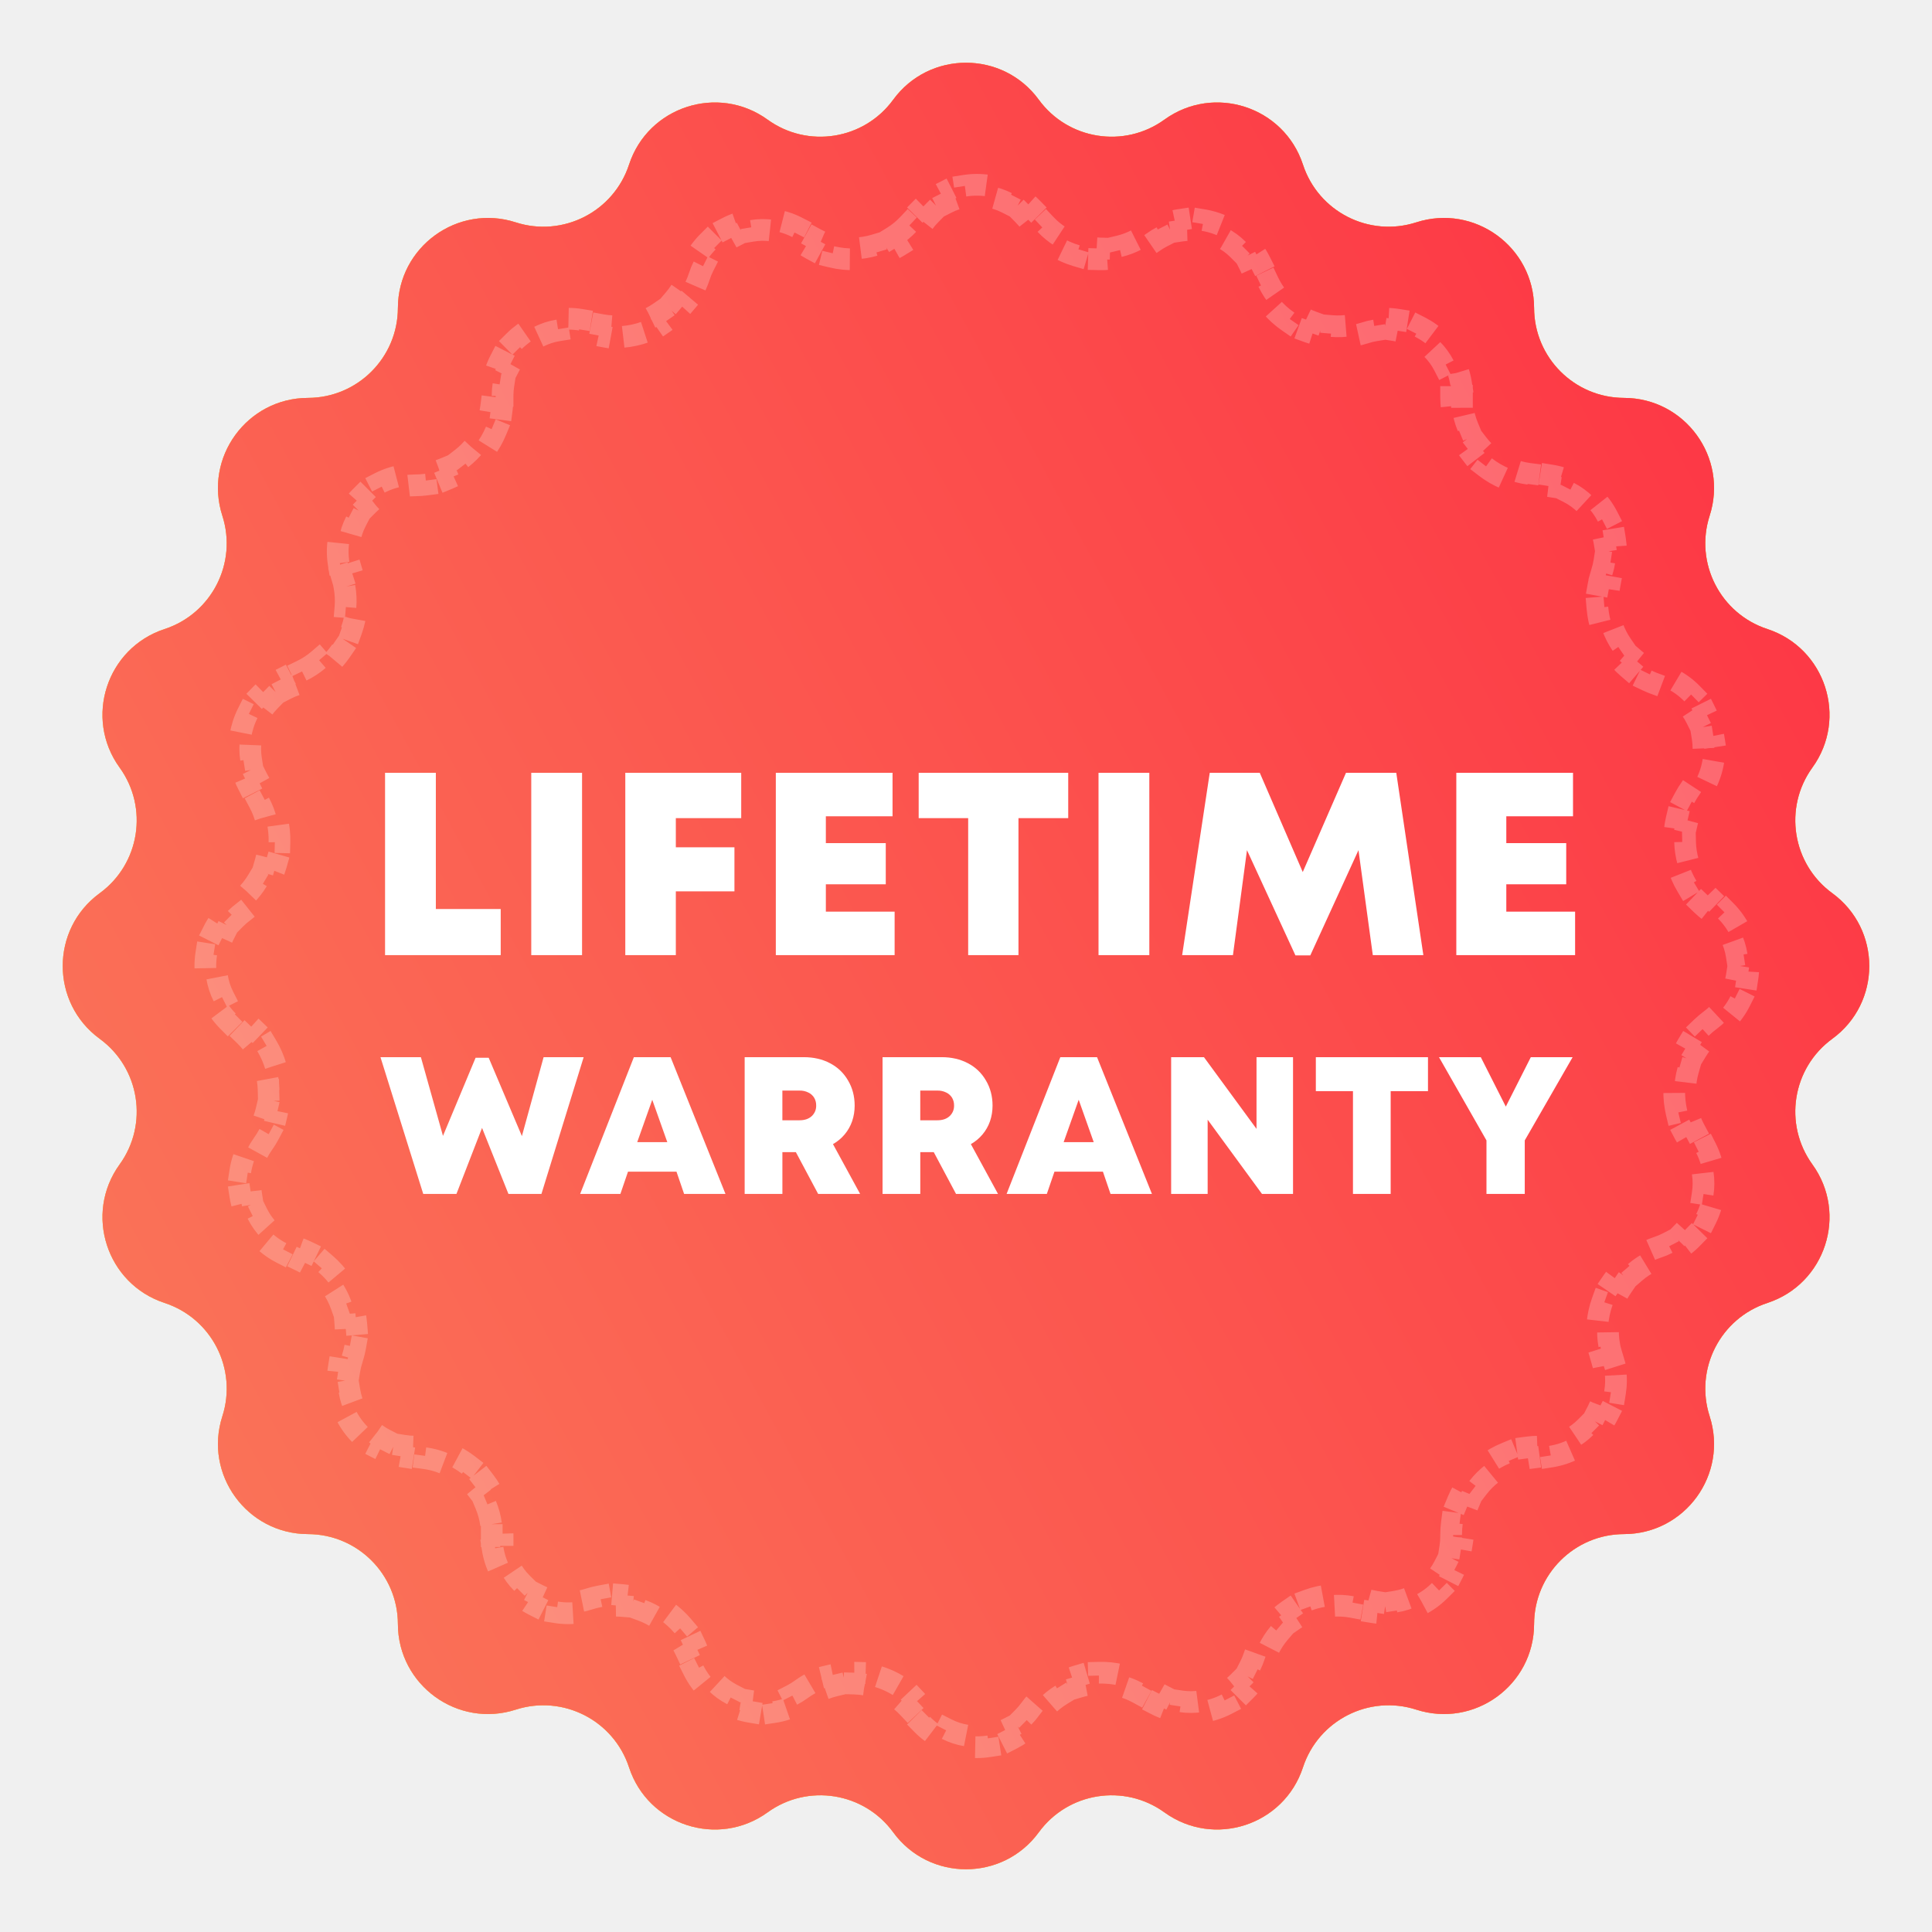
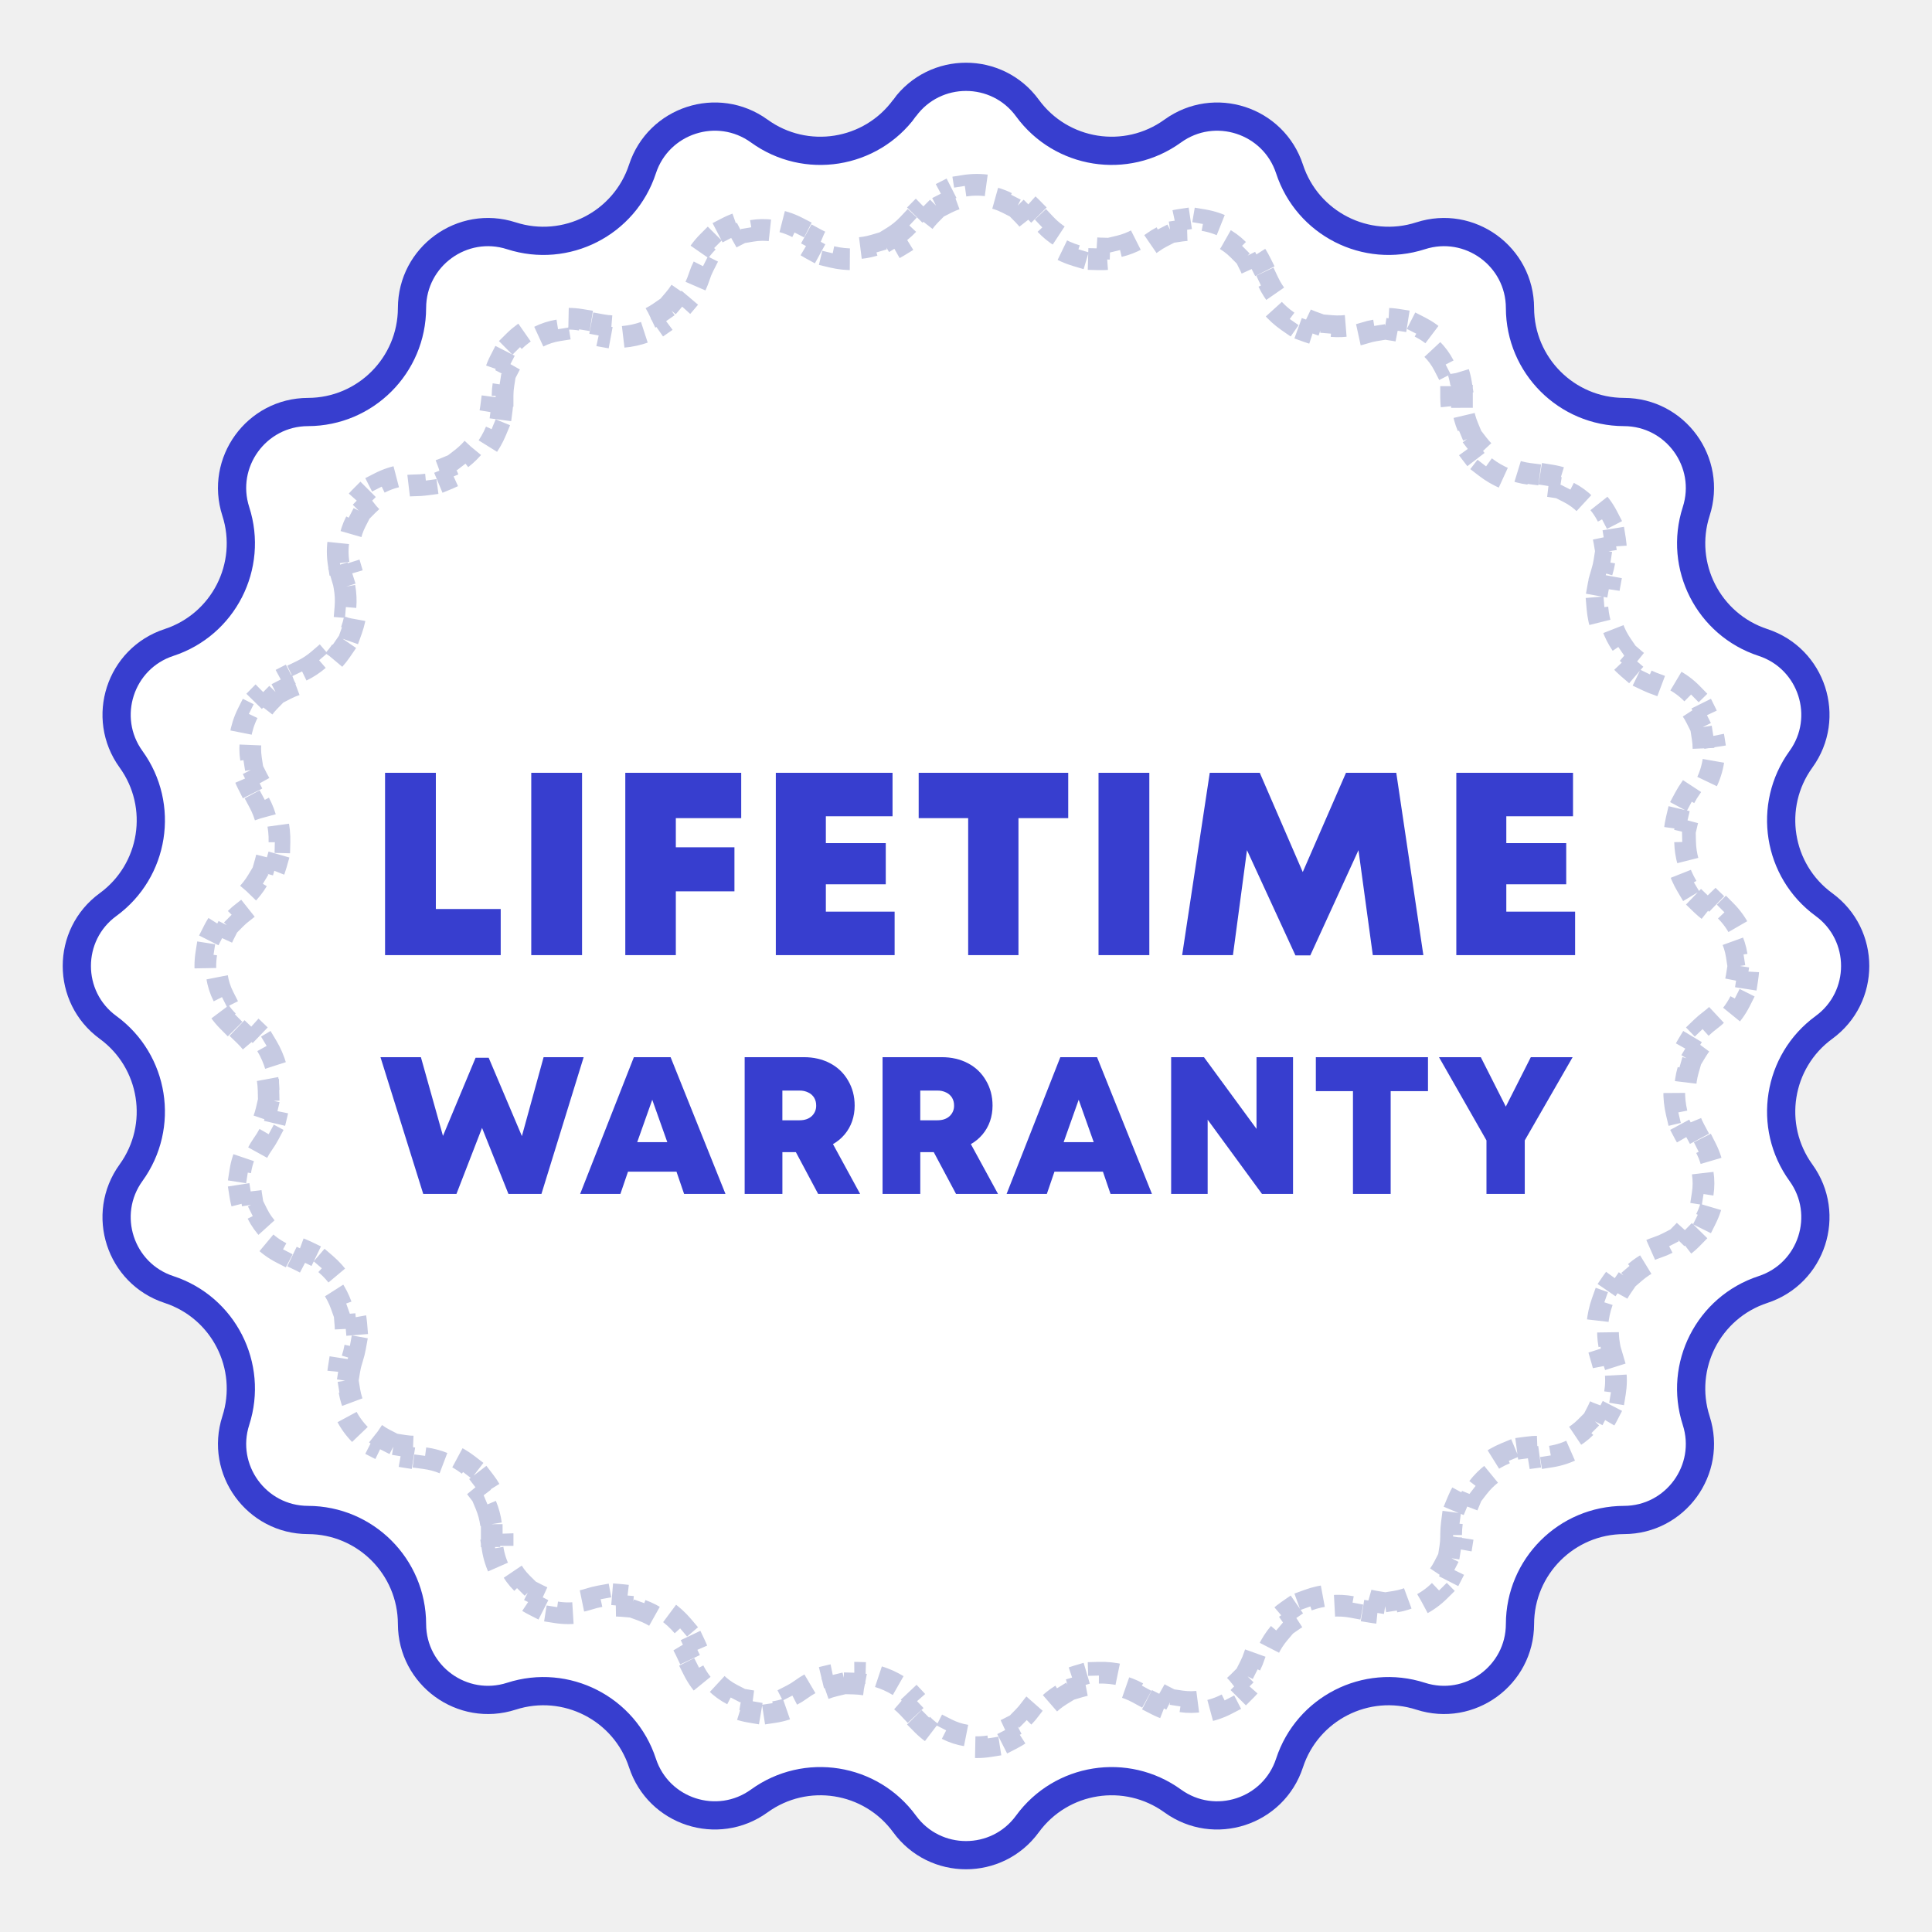
<svg xmlns="http://www.w3.org/2000/svg" width="89" height="89" fill="none">
-   <path d="M41.146 4.594c1.659-2.272 5.05-2.272 6.708 0a4.153 4.153 0 005.788.916c2.28-1.648 5.504-.6 6.38 2.073a4.153 4.153 0 005.22 2.66c2.678-.862 5.421 1.13 5.428 3.944a4.153 4.153 0 004.143 4.143c2.814.007 4.806 2.75 3.944 5.427a4.153 4.153 0 002.66 5.221c2.673.876 3.72 4.1 2.073 6.38a4.153 4.153 0 00.916 5.788c2.272 1.659 2.272 5.05 0 6.708a4.153 4.153 0 00-.916 5.788c1.648 2.28.6 5.504-2.073 6.38a4.153 4.153 0 00-2.66 5.22c.862 2.678-1.13 5.421-3.944 5.428a4.153 4.153 0 00-4.143 4.143c-.007 2.814-2.75 4.806-5.427 3.944a4.153 4.153 0 00-5.221 2.66c-.876 2.673-4.1 3.72-6.38 2.073a4.153 4.153 0 00-5.788.916c-1.659 2.272-5.05 2.272-6.708 0a4.153 4.153 0 00-5.788-.916c-2.28 1.648-5.504.6-6.38-2.073a4.153 4.153 0 00-5.22-2.66c-2.678.862-5.421-1.13-5.428-3.944a4.153 4.153 0 00-4.143-4.143c-2.814-.007-4.806-2.75-3.944-5.427a4.153 4.153 0 00-2.66-5.221c-2.673-.876-3.72-4.1-2.073-6.38a4.153 4.153 0 00-.916-5.788c-2.272-1.659-2.272-5.05 0-6.708a4.153 4.153 0 00.916-5.788c-1.648-2.28-.6-5.504 2.073-6.38a4.153 4.153 0 002.66-5.22c-.862-2.678 1.13-5.421 3.944-5.428a4.153 4.153 0 004.143-4.143c.007-2.814 2.75-4.806 5.427-3.944a4.153 4.153 0 005.221-2.66c.876-2.673 4.1-3.72 6.38-2.073a4.153 4.153 0 005.788-.916z" fill="#FFC774" />
-   <path d="M41.146 4.594c1.659-2.272 5.05-2.272 6.708 0a4.153 4.153 0 005.788.916c2.28-1.648 5.504-.6 6.38 2.073a4.153 4.153 0 005.22 2.66c2.678-.862 5.421 1.13 5.428 3.944a4.153 4.153 0 004.143 4.143c2.814.007 4.806 2.75 3.944 5.427a4.153 4.153 0 002.66 5.221c2.673.876 3.72 4.1 2.073 6.38a4.153 4.153 0 00.916 5.788c2.272 1.659 2.272 5.05 0 6.708a4.153 4.153 0 00-.916 5.788c1.648 2.28.6 5.504-2.073 6.38a4.153 4.153 0 00-2.66 5.22c.862 2.678-1.13 5.421-3.944 5.428a4.153 4.153 0 00-4.143 4.143c-.007 2.814-2.75 4.806-5.427 3.944a4.153 4.153 0 00-5.221 2.66c-.876 2.673-4.1 3.72-6.38 2.073a4.153 4.153 0 00-5.788.916c-1.659 2.272-5.05 2.272-6.708 0a4.153 4.153 0 00-5.788-.916c-2.28 1.648-5.504.6-6.38-2.073a4.153 4.153 0 00-5.22-2.66c-2.678.862-5.421-1.13-5.428-3.944a4.153 4.153 0 00-4.143-4.143c-2.814-.007-4.806-2.75-3.944-5.427a4.153 4.153 0 00-2.66-5.221c-2.673-.876-3.72-4.1-2.073-6.38a4.153 4.153 0 00-.916-5.788c-2.272-1.659-2.272-5.05 0-6.708a4.153 4.153 0 00.916-5.788c-1.648-2.28-.6-5.504 2.073-6.38a4.153 4.153 0 002.66-5.22c-.862-2.678 1.13-5.421 3.944-5.428a4.153 4.153 0 004.143-4.143c.007-2.814 2.75-4.806 5.427-3.944a4.153 4.153 0 005.221-2.66c.876-2.673 4.1-3.72 6.38-2.073a4.153 4.153 0 005.788-.916z" fill="url(#paint0_linear_159_1798)" />
-   <path d="M41.146 4.594c1.659-2.272 5.05-2.272 6.708 0a4.153 4.153 0 005.788.916c2.28-1.648 5.504-.6 6.38 2.073a4.153 4.153 0 005.22 2.66c2.678-.862 5.421 1.13 5.428 3.944a4.153 4.153 0 004.143 4.143c2.814.007 4.806 2.75 3.944 5.427a4.153 4.153 0 002.66 5.221c2.673.876 3.72 4.1 2.073 6.38a4.153 4.153 0 00.916 5.788c2.272 1.659 2.272 5.05 0 6.708a4.153 4.153 0 00-.916 5.788c1.648 2.28.6 5.504-2.073 6.38a4.153 4.153 0 00-2.66 5.22c.862 2.678-1.13 5.421-3.944 5.428a4.153 4.153 0 00-4.143 4.143c-.007 2.814-2.75 4.806-5.427 3.944a4.153 4.153 0 00-5.221 2.66c-.876 2.673-4.1 3.72-6.38 2.073a4.153 4.153 0 00-5.788.916c-1.659 2.272-5.05 2.272-6.708 0a4.153 4.153 0 00-5.788-.916c-2.28 1.648-5.504.6-6.38-2.073a4.153 4.153 0 00-5.22-2.66c-2.678.862-5.421-1.13-5.428-3.944a4.153 4.153 0 00-4.143-4.143c-2.814-.007-4.806-2.75-3.944-5.427a4.153 4.153 0 00-2.66-5.221c-2.673-.876-3.72-4.1-2.073-6.38a4.153 4.153 0 00-.916-5.788c-2.272-1.659-2.272-5.05 0-6.708a4.153 4.153 0 00.916-5.788c-1.648-2.28-.6-5.504 2.073-6.38a4.153 4.153 0 002.66-5.22c-.862-2.678 1.13-5.421 3.944-5.428a4.153 4.153 0 004.143-4.143c.007-2.814 2.75-4.806 5.427-3.944a4.153 4.153 0 005.221-2.66c.876-2.673 4.1-3.72 6.38-2.073a4.153 4.153 0 005.788-.916z" fill="url(#paint1_linear_159_1798)" />
-   <path d="M41.12 10.921c.26-.16.501-.354.717-.584l.364.343a4.06 4.06 0 00.336-.408c.096-.133.2-.255.31-.367l-.355-.351c.268-.272.572-.49.896-.656l.227.446c.287-.147.593-.245.907-.294l-.077-.494a3.586 3.586 0 011.11 0l-.077.494c.314.05.62.147.907.293l.227-.445c.325.165.628.384.896.656l-.355.351c.11.112.214.234.31.367.104.145.216.28.336.408l.364-.343c.216.23.457.425.717.584l-.263.426c.304.187.628.33.965.43l.142-.479c.296.088.604.137.913.146l-.014.5a4.06 4.06 0 001.05-.11l-.117-.487c.296-.07.586-.182.863-.333l.24.438a3.85 3.85 0 00.446-.284 3.04 3.04 0 01.406-.251l-.228-.445a3.43 3.43 0 011.055-.34l.075.494c.317-.048.638-.044.95.009l.084-.493a3.6 3.6 0 011.052.35l-.229.445c.282.146.543.335.77.563l.355-.353c.256.258.477.56.648.9l-.446.225c.07.14.132.288.182.443.055.17.12.335.195.493l.452-.215c.135.285.305.546.503.779l-.38.324c.23.271.493.51.782.71l.285-.411c.255.177.532.32.823.426l-.17.47c.33.12.677.197 1.033.227l.042-.498c.305.026.615.012.926-.045l.09.491a4.01 4.01 0 00.515-.13c.155-.051.31-.089.464-.114l-.08-.493c.375-.061.746-.06 1.104-.004l-.078.494c.316.05.62.15.902.293l.227-.445c.33.168.632.387.895.648l-.353.355c.224.222.414.48.56.764l.445-.228c.166.322.283.674.343 1.05l-.494.078c.024.154.037.313.037.476v.026l.5-.002v.052l-.5.001v.026c.001.179.013.355.036.527l.496-.065c.04.312.123.612.24.893l-.462.192c.137.329.316.636.53.914l.396-.305c.189.245.409.465.654.654l-.305.396c.278.214.585.393.913.53l.193-.462c.281.117.58.2.893.24l-.066.496c.173.023.35.035.528.035.163 0 .323.014.477.038l.078-.494c.376.06.73.177 1.053.342l-.227.445c.286.146.545.337.768.56l.354-.353a3.6 3.6 0 01.653.895l-.445.23c.145.28.247.585.3.902l.493-.08c.058.358.062.73.003 1.107l-.494-.077a3.12 3.12 0 01-.11.466l-.007.024.476.151-.014.047-.477-.152-.007.024c-.054.17-.097.342-.128.514l.492.089c-.057.311-.07.622-.045.927l-.499.041c.03.356.105.703.223 1.034l.471-.167c.104.292.246.57.422.827l-.413.282c.199.29.435.556.706.789l.326-.38c.232.2.492.372.777.51l-.218.45c.158.075.322.142.492.198.156.052.304.115.444.187l.23-.444c.34.175.641.4.897.662l-.357.35c.227.23.413.495.556.782l.448-.223c.166.335.28.694.339 1.064l-.495.077c.05.317.052.641.002.962l.494.077a3.57 3.57 0 01-.34 1.062l-.447-.225c-.071.142-.155.28-.25.414a4.156 4.156 0 00-.282.453l.441.236c-.15.28-.26.574-.33.873l-.487-.115a4.15 4.15 0 00-.11 1.057l.5-.012c.007.313.055.623.141.924l-.48.138c.097.34.24.668.423.976l.43-.257c.158.264.352.51.58.731l-.346.36c.126.122.262.238.407.345.133.098.256.205.367.317l.355-.352c.271.273.49.58.654.908l-.447.225c.147.29.245.6.294.918l.494-.077a3.69 3.69 0 010 1.12l-.494-.077c-.05.317-.147.627-.294.918l.447.225a3.561 3.561 0 01-.654.908l-.355-.352a3.173 3.173 0 01-.367.317c-.145.107-.28.223-.407.345l.347.36c-.23.22-.423.467-.582.731l-.428-.257a4.107 4.107 0 00-.424.976l.48.138c-.086.3-.134.611-.141.924l-.5-.012a4.15 4.15 0 00.11 1.057l.486-.116c.072.3.181.594.331.874l-.44.236c.082.155.176.306.28.453.096.134.18.272.25.414l.447-.225c.173.342.285.7.341 1.062l-.494.077c.05.32.048.645-.001.962l.493.077c-.058.37-.172.73-.338 1.064l-.448-.223c-.143.287-.33.551-.556.782l.357.35a3.501 3.501 0 01-.898.662l-.229-.444c-.14.072-.288.135-.444.187-.17.056-.334.122-.492.198l.218.45a3.558 3.558 0 00-.777.51l-.326-.38a4.08 4.08 0 00-.706.788l.413.283a3.607 3.607 0 00-.422.827l-.47-.167a4.083 4.083 0 00-.224 1.034l.499.04c-.025.306-.012.617.045.928l-.492.09c.031.171.074.343.128.513l.007.024.477-.152.014.047-.476.151.007.024c.05.156.086.311.11.466l.494-.077c.06.377.055.75-.003 1.107l-.494-.08a3.05 3.05 0 01-.299.903l.445.229a3.6 3.6 0 01-.653.895l-.354-.354a3.045 3.045 0 01-.768.56l.227.446a3.505 3.505 0 01-1.053.342l-.078-.494a3.123 3.123 0 01-.477.037c-.179 0-.355.013-.528.036l.066.495a3.53 3.53 0 00-.893.24l-.192-.46a4.052 4.052 0 00-.914.529l.305.396a3.574 3.574 0 00-.654.654l-.397-.305a4.054 4.054 0 00-.529.914l.462.192c-.117.281-.2.58-.24.893l-.496-.066a4.1 4.1 0 00-.035.528v.026h.5v.053l-.5-.002v.026a3.219 3.219 0 01-.038.476l.494.078c-.06.376-.177.728-.343 1.05l-.444-.228a3.025 3.025 0 01-.56.764l.352.355a3.59 3.59 0 01-.895.648l-.227-.446a3.025 3.025 0 01-.902.294l.078.494c-.358.056-.73.057-1.104-.004l.08-.493a3.098 3.098 0 01-.464-.113 4.01 4.01 0 00-.514-.131l-.091.491a3.467 3.467 0 00-.926-.045l-.042-.498c-.356.03-.703.107-1.033.227l.17.47c-.291.106-.568.25-.823.427l-.285-.411c-.289.2-.552.438-.783.71l.381.323a3.547 3.547 0 00-.503.779l-.452-.215c-.074.158-.14.323-.195.493-.05.155-.111.303-.182.443l.447.225a3.52 3.52 0 01-.65.9l-.354-.353a3.078 3.078 0 01-.77.563l.23.444a3.58 3.58 0 01-1.053.351l-.083-.493a3.009 3.009 0 01-.951.01l-.075.494a3.43 3.43 0 01-1.055-.341l.228-.445a3.04 3.04 0 01-.406-.251 4.036 4.036 0 00-.446-.284l-.24.438a3.495 3.495 0 00-.863-.333l.117-.487a4.02 4.02 0 00-1.05-.11l.014.5a3.55 3.55 0 00-.913.146l-.142-.48c-.337.1-.661.244-.965.43l.263.427c-.26.16-.501.354-.717.584l-.364-.343a4.06 4.06 0 00-.336.408c-.096.133-.2.255-.31.367l.355.351c-.268.272-.572.49-.896.656l-.227-.446a3.031 3.031 0 01-.907.294l.077.494a3.586 3.586 0 01-1.11 0l.077-.494a3.031 3.031 0 01-.907-.294l-.227.446a3.482 3.482 0 01-.896-.656l.355-.351a3.097 3.097 0 01-.31-.367 4.06 4.06 0 00-.336-.408l-.364.343a3.503 3.503 0 00-.717-.584l.263-.426a4.026 4.026 0 00-.965-.43l-.142.479a3.55 3.55 0 00-.913-.146l.014-.5a4.02 4.02 0 00-1.05.11l.117.487a3.495 3.495 0 00-.863.333l-.24-.438a4.036 4.036 0 00-.446.284 3.04 3.04 0 01-.406.251l.228.445a3.43 3.43 0 01-1.055.34l-.075-.494a3.009 3.009 0 01-.95-.009l-.084.493a3.607 3.607 0 01-1.052-.35l.229-.445a3.078 3.078 0 01-.77-.563l-.355.353a3.52 3.52 0 01-.648-.9l.446-.225a3.097 3.097 0 01-.182-.443 4.086 4.086 0 00-.195-.493l-.452.215a3.547 3.547 0 00-.503-.779l.38-.324a4.081 4.081 0 00-.782-.71l-.285.412a3.595 3.595 0 00-.823-.427l.17-.47a4.033 4.033 0 00-1.033-.227l-.042.498a3.467 3.467 0 00-.926.045l-.09-.491a4.006 4.006 0 00-.515.13c-.155.051-.31.089-.464.114l.08.493c-.375.061-.747.06-1.104.004l.078-.494c-.316-.05-.62-.15-.902-.294l-.226.446a3.577 3.577 0 01-.896-.648l.353-.355a3.025 3.025 0 01-.56-.764l-.446.228a3.482 3.482 0 01-.342-1.05l.494-.078a3.099 3.099 0 01-.037-.476v-.026l-.5.002v-.052l.5-.001v-.026a4.1 4.1 0 00-.036-.528l-.495.066a3.529 3.529 0 00-.24-.893l.46-.192a4.054 4.054 0 00-.528-.914l-.397.305a3.574 3.574 0 00-.654-.654l.305-.396a4.052 4.052 0 00-.914-.53l-.192.462a3.53 3.53 0 00-.893-.24l.066-.496a4.082 4.082 0 00-.528-.036c-.163 0-.323-.013-.477-.037l-.078.494a3.505 3.505 0 01-1.053-.342l.227-.445a3.047 3.047 0 01-.768-.56l-.354.353a3.6 3.6 0 01-.653-.895l.444-.23a3.051 3.051 0 01-.298-.902l-.494.08a3.507 3.507 0 01-.003-1.107l.493.077c.025-.155.061-.31.11-.466l.008-.024-.476-.151.014-.047.477.152.007-.024c.055-.17.097-.342.128-.514l-.492-.089c.057-.311.07-.622.045-.927l.499-.041a4.083 4.083 0 00-.223-1.034l-.471.167a3.607 3.607 0 00-.422-.827l.413-.282a4.08 4.08 0 00-.706-.789l-.326.38a3.558 3.558 0 00-.777-.51l.217-.45a4.119 4.119 0 00-.49-.198 3.096 3.096 0 01-.445-.187l-.23.444a3.501 3.501 0 01-.897-.662l.357-.35a3.072 3.072 0 01-.556-.782l-.448.223a3.661 3.661 0 01-.339-1.064l.495-.077a3.122 3.122 0 01-.002-.962l-.494-.077a3.57 3.57 0 01.34-1.062l.447.225c.071-.142.155-.28.25-.414a3.99 3.99 0 00.281-.453l-.44-.236c.15-.28.26-.574.33-.873l.487.115c.083-.349.119-.704.11-1.057l-.5.012a3.664 3.664 0 00-.141-.924l.48-.138a4.107 4.107 0 00-.423-.976l-.43.257a3.55 3.55 0 00-.58-.731l.346-.36a4.095 4.095 0 00-.407-.345 3.173 3.173 0 01-.367-.317l-.355.352a3.562 3.562 0 01-.654-.908l.447-.225c-.147-.29-.244-.6-.294-.918l-.494.077a3.653 3.653 0 010-1.12l.494.077c.05-.317.147-.627.294-.918l-.447-.225c.165-.327.383-.635.654-.908l.355.352c.111-.112.234-.219.367-.317.145-.107.28-.223.407-.345l-.347-.36a3.55 3.55 0 00.582-.731l.428.257c.185-.308.327-.636.424-.976l-.48-.138c.086-.3.134-.611.141-.924l.5.012a4.145 4.145 0 00-.11-1.057l-.486.116a3.653 3.653 0 00-.331-.874l.44-.236a4.156 4.156 0 00-.28-.453 3.167 3.167 0 01-.25-.414l-.447.225a3.57 3.57 0 01-.341-1.062l.494-.077a3.122 3.122 0 01.002-.962l-.495-.077c.059-.37.173-.73.34-1.064l.447.223c.143-.287.33-.551.556-.782l-.357-.35c.256-.262.557-.487.898-.662l.229.444c.14-.072.288-.135.444-.187a4.16 4.16 0 00.491-.198l-.217-.45c.285-.138.545-.31.777-.51l.326.38a4.08 4.08 0 00.706-.788l-.413-.283c.176-.256.318-.535.422-.827l.47.167a4.01 4.01 0 00.224-1.034l-.499-.04a3.557 3.557 0 00-.045-.928l.492-.09a4.133 4.133 0 00-.128-.513l-.007-.024-.477.152-.014-.047.476-.151-.007-.024a3.132 3.132 0 01-.11-.466l-.495.077a3.506 3.506 0 01.004-1.107l.494.08a3.05 3.05 0 01.298-.903l-.444-.229a3.6 3.6 0 01.653-.895l.354.354c.223-.224.482-.415.768-.56l-.227-.446a3.505 3.505 0 011.053-.342l.078.494c.154-.024.314-.037.477-.038.179 0 .355-.012.528-.035l-.066-.495a3.53 3.53 0 00.893-.24l.192.46c.33-.136.636-.315.914-.528l-.305-.397c.245-.189.465-.409.654-.654l.397.305c.213-.278.392-.585.529-.914l-.462-.192c.117-.281.2-.58.24-.893l.496.066a4.1 4.1 0 00.035-.528v-.026h-.5v-.053l.5.002v-.026c.001-.163.014-.322.038-.476l-.494-.078c.06-.376.177-.728.342-1.05l.445.228c.147-.285.337-.542.56-.764l-.352-.355c.263-.261.566-.48.896-.648l.226.445c.282-.143.586-.243.902-.293l-.078-.494c.357-.056.73-.057 1.104.004l-.08.493c.154.025.309.063.464.113.17.056.342.1.514.131l.091-.491c.31.057.621.071.926.045l.042.498c.356-.03.703-.107 1.034-.227l-.171-.47c.291-.106.568-.25.823-.426l.285.41c.289-.2.552-.438.783-.71l-.381-.323c.198-.233.368-.494.503-.779l.452.215c.074-.158.14-.322.195-.493.05-.155.111-.303.182-.443l-.447-.225a3.52 3.52 0 01.65-.9l.354.353c.227-.228.488-.418.77-.563l-.23-.444a3.58 3.58 0 011.053-.351l.083.493c.313-.053.634-.057.951-.01l.075-.494c.36.055.716.167 1.055.341l-.228.445c.138.071.274.155.406.251.144.106.293.2.446.284l.24-.438c.277.151.567.262.863.333l-.117.487c.346.083.7.119 1.05.11l-.014-.5a3.55 3.55 0 00.913-.146l.142.48c.337-.1.661-.244.965-.43l-.263-.427z" stroke="#fff" stroke-opacity=".23" stroke-dasharray="1 1" />
-   <path d="M20.078 41.876h2.988V44h-5.328v-8.4h2.34v6.276zM24.473 44v-8.4h2.34V44h-2.34zm9.672-6.312h-3.012v1.344h2.7v2.028h-2.7V44h-2.328v-8.4h5.34v2.088zm3.898 4.308h3.169V44h-5.473v-8.4h5.377v2.004h-3.072v1.236h2.76v1.896h-2.76v1.26zM49.209 35.6v2.088h-2.292V44H44.6v-6.312h-2.28V35.6h6.888zm1.396 8.4v-8.4h2.34V44h-2.34zm14.965 0h-2.33l-.66-4.836-2.22 4.848h-.684l-2.232-4.848L56.797 44h-2.34l1.272-8.4h2.304l1.98 4.572 1.992-4.572h2.316l1.248 8.4zm3.82-2.004h3.169V44h-5.472v-8.4h5.376v2.004H69.39v1.236h2.76v1.896h-2.76v1.26zM25.042 48.7h1.845L24.942 55h-1.52l-1.216-3.042L21.027 55h-1.53l-1.97-6.3h1.862l1.017 3.627 1.503-3.6h.603l1.53 3.609 1-3.636zm6.472 6.3l-.351-1.026H28.93L28.579 55h-1.854l2.475-6.3h1.692L33.42 55h-1.908zm-.774-2.385l-.693-1.953-.693 1.953h1.386zM37.689 55l-1.027-1.926h-.62V55h-1.738v-6.3h2.727c.45 0 .852.093 1.206.279.354.186.63.45.828.792.204.342.306.729.306 1.161 0 .252-.039.492-.117.72a1.938 1.938 0 01-.882 1.053L39.623 55h-1.935zm-1.648-4.761v1.368h.792c.234 0 .42-.063.558-.189a.639.639 0 00.207-.495.68.68 0 00-.09-.351.63.63 0 00-.27-.243.858.858 0 00-.405-.09h-.792zm8 4.761l-1.027-1.926h-.62V55h-1.738v-6.3h2.727c.45 0 .852.093 1.206.279.354.186.63.45.828.792.204.342.306.729.306 1.161 0 .252-.039.492-.117.72a1.938 1.938 0 01-.882 1.053L45.975 55H44.04zm-1.648-4.761v1.368h.792c.234 0 .42-.063.558-.189a.639.639 0 00.207-.495.68.68 0 00-.09-.351.63.63 0 00-.27-.243.858.858 0 00-.405-.09h-.792zM51.158 55l-.351-1.026h-2.232L48.224 55H46.37l2.475-6.3h1.692l2.529 6.3h-1.908zm-.774-2.385l-.693-1.953-.693 1.953h1.386zm7.498-3.915h1.683V55h-1.43l-2.503-3.42V55H53.95v-6.3h1.512l2.421 3.303V48.7zm7.9 0v1.566h-1.719V55h-1.737v-4.734h-1.71V48.7h5.166zm6.663 0l-2.205 3.834V55h-1.764v-2.466L66.289 48.7h1.926l1.152 2.277 1.152-2.277h1.926z" fill="#fff" />
-   <defs>
-     <linearGradient id="paint0_linear_159_1798" x1="89" y1="25.779" x2="1.092" y2="73.224" gradientUnits="userSpaceOnUse">
-       <stop stop-color="#FF8B22" />
-       <stop offset="1" stop-color="#FFBB4C" />
-     </linearGradient>
-     <linearGradient id="paint1_linear_159_1798" x1="89" y1="25.779" x2="1.092" y2="73.224" gradientUnits="userSpaceOnUse">
-       <stop stop-color="#FD3444" />
-       <stop offset="1" stop-color="#FA795A" />
-     </linearGradient>
-   </defs>
+   <path d="M41.67 4.977c1.4-1.917 4.26-1.917 5.66 0a4.803 4.803 0 006.693 1.06c1.923-1.39 4.642-.506 5.381 1.749a4.803 4.803 0 006.038 3.076c2.259-.728 4.572.953 4.578 3.326a4.803 4.803 0 004.792 4.792c2.373.006 4.054 2.32 3.326 4.578a4.803 4.803 0 003.076 6.038c2.255.739 3.14 3.458 1.749 5.381a4.803 4.803 0 001.06 6.694c1.917 1.4 1.917 4.259 0 5.658a4.803 4.803 0 00-1.06 6.694c1.39 1.923.507 4.642-1.749 5.381a4.803 4.803 0 00-3.076 6.038c.728 2.259-.953 4.572-3.326 4.578a4.803 4.803 0 00-4.792 4.792c-.006 2.373-2.32 4.054-4.578 3.326a4.803 4.803 0 00-6.038 3.076c-.739 2.255-3.458 3.14-5.382 1.749a4.803 4.803 0 00-6.693 1.06c-1.4 1.917-4.259 1.917-5.658 0a4.803 4.803 0 00-6.694-1.06c-1.923 1.39-4.642.507-5.381-1.749a4.803 4.803 0 00-6.038-3.076c-2.259.728-4.572-.953-4.578-3.326a4.803 4.803 0 00-4.792-4.792c-2.373-.006-4.054-2.32-3.326-4.578a4.803 4.803 0 00-3.076-6.038c-2.255-.739-3.14-3.458-1.749-5.382a4.803 4.803 0 00-1.06-6.693c-1.917-1.4-1.917-4.259 0-5.658a4.803 4.803 0 001.06-6.694c-1.39-1.923-.506-4.642 1.749-5.381a4.803 4.803 0 003.076-6.038c-.728-2.259.953-4.572 3.326-4.578a4.803 4.803 0 004.792-4.792c.006-2.373 2.32-4.054 4.578-3.326a4.803 4.803 0 006.038-3.076c.739-2.255 3.458-3.14 5.381-1.749a4.803 4.803 0 006.694-1.06z" fill="#fff" stroke="#373ECF" stroke-width="1.3" />
+   <path d="M41.12 10.921c.26-.16.501-.354.717-.584l.364.343a4.06 4.06 0 00.336-.408c.096-.133.2-.255.31-.367l-.355-.351c.268-.272.572-.49.896-.656l.227.446c.287-.147.593-.245.907-.294l-.077-.494a3.586 3.586 0 011.11 0l-.077.494c.314.05.62.147.907.293l.227-.445c.325.165.628.384.896.656l-.355.351c.11.112.214.234.31.367.104.145.216.28.336.408l.364-.343c.216.23.457.425.717.584l-.263.426c.304.187.628.33.965.43l.142-.479c.296.088.604.137.913.146l-.014.5a4.06 4.06 0 001.05-.11l-.117-.487c.296-.07.586-.182.863-.333l.24.438a3.85 3.85 0 00.446-.284 3.04 3.04 0 01.406-.251l-.228-.445a3.43 3.43 0 011.055-.34l.075.494c.317-.048.638-.044.95.009l.084-.493a3.6 3.6 0 011.052.35l-.229.445c.282.146.543.335.77.563l.355-.353c.256.258.477.56.648.9l-.446.225c.07.14.132.288.182.443.055.17.12.335.195.493l.452-.215c.135.285.305.546.503.779l-.38.324c.23.271.493.51.782.71l.285-.411c.255.177.532.32.823.426l-.17.47c.33.12.677.197 1.033.227l.042-.498c.305.026.615.012.926-.045l.09.491a4.01 4.01 0 00.515-.13c.155-.051.31-.089.464-.114l-.08-.493c.375-.061.746-.06 1.104-.004l-.078.494c.316.05.62.15.902.293l.227-.445c.33.168.632.387.895.648l-.353.355c.224.222.414.48.56.764l.445-.228c.166.322.283.674.343 1.05l-.494.078c.024.154.037.313.037.476v.026l.5-.002v.052l-.5.001v.026c.001.179.013.355.036.527l.496-.065c.04.312.123.612.24.893l-.462.192c.137.329.316.636.53.914l.396-.305c.189.245.409.465.654.654l-.305.396c.278.214.585.393.913.53l.193-.462c.281.117.58.2.893.24l-.066.496c.173.023.35.035.528.035.163 0 .323.014.477.038l.078-.494c.376.06.73.177 1.053.342l-.227.445c.286.146.545.337.768.56l.354-.353a3.6 3.6 0 01.653.895l-.445.23c.145.28.247.585.3.902l.493-.08c.058.358.062.73.003 1.107l-.494-.077a3.12 3.12 0 01-.11.466l-.007.024.476.151-.014.047-.477-.152-.007.024c-.054.17-.097.342-.128.514l.492.089c-.057.311-.07.622-.045.927l-.499.041c.03.356.105.703.223 1.034l.471-.167c.104.292.246.57.422.827l-.413.282c.199.29.435.556.706.789l.326-.38c.232.2.492.372.777.51l-.218.45c.158.075.322.142.492.198.156.052.304.115.444.187l.23-.444c.34.175.641.4.897.662l-.357.35c.227.23.413.495.556.782l.448-.223c.166.335.28.694.339 1.064l-.495.077c.05.317.052.641.002.962l.494.077a3.57 3.57 0 01-.34 1.062l-.447-.225c-.071.142-.155.28-.25.414a4.156 4.156 0 00-.282.453l.441.236c-.15.28-.26.574-.33.873l-.487-.115a4.15 4.15 0 00-.11 1.057l.5-.012c.007.313.055.623.141.924l-.48.138c.097.34.24.668.423.976l.43-.257c.158.264.352.51.58.731l-.346.36c.126.122.262.238.407.345.133.098.256.205.367.317l.355-.352c.271.273.49.58.654.908l-.447.225c.147.29.245.6.294.918l.494-.077a3.69 3.69 0 010 1.12l-.494-.077c-.05.317-.147.627-.294.918l.447.225a3.561 3.561 0 01-.654.908l-.355-.352a3.173 3.173 0 01-.367.317c-.145.107-.28.223-.407.345l.347.36c-.23.22-.423.467-.582.731l-.428-.257a4.107 4.107 0 00-.424.976l.48.138c-.086.3-.134.611-.141.924l-.5-.012a4.15 4.15 0 00.11 1.057l.486-.116c.072.3.181.594.331.874l-.44.236c.082.155.176.306.28.453.096.134.18.272.25.414l.447-.225c.173.342.285.7.341 1.062l-.494.077c.05.32.048.645-.001.962l.493.077c-.058.37-.172.73-.338 1.064l-.448-.223c-.143.287-.33.551-.556.782l.357.35a3.501 3.501 0 01-.898.662l-.229-.444c-.14.072-.288.135-.444.187-.17.056-.334.122-.492.198l.218.45a3.558 3.558 0 00-.777.51l-.326-.38a4.08 4.08 0 00-.706.788l.413.283a3.607 3.607 0 00-.422.827l-.47-.167a4.083 4.083 0 00-.224 1.034l.499.04c-.025.306-.012.617.045.928l-.492.09c.031.171.074.343.128.513l.007.024.477-.152.014.047-.476.151.007.024c.05.156.086.311.11.466l.494-.077c.06.377.055.75-.003 1.107l-.494-.08a3.05 3.05 0 01-.299.903l.445.229a3.6 3.6 0 01-.653.895l-.354-.354a3.045 3.045 0 01-.768.56l.227.446a3.505 3.505 0 01-1.053.342l-.078-.494a3.123 3.123 0 01-.477.037c-.179 0-.355.013-.528.036l.066.495a3.53 3.53 0 00-.893.24l-.192-.46a4.052 4.052 0 00-.914.529l.305.396a3.574 3.574 0 00-.654.654l-.397-.305a4.054 4.054 0 00-.529.914l.462.192c-.117.281-.2.58-.24.893l-.496-.066a4.1 4.1 0 00-.035.528v.026h.5v.053l-.5-.002v.026a3.219 3.219 0 01-.038.476l.494.078c-.06.376-.177.728-.343 1.05l-.444-.228a3.025 3.025 0 01-.56.764l.352.355a3.59 3.59 0 01-.895.648l-.227-.446a3.025 3.025 0 01-.902.294l.078.494c-.358.056-.73.057-1.104-.004l.08-.493a3.098 3.098 0 01-.464-.113 4.01 4.01 0 00-.514-.131l-.091.491a3.467 3.467 0 00-.926-.045l-.042-.498c-.356.03-.703.107-1.033.227l.17.47c-.291.106-.568.25-.823.427l-.285-.411c-.289.2-.552.438-.783.71l.381.323a3.547 3.547 0 00-.503.779l-.452-.215c-.074.158-.14.323-.195.493-.05.155-.111.303-.182.443l.447.225a3.52 3.52 0 01-.65.9l-.354-.353a3.078 3.078 0 01-.77.563l.23.444a3.58 3.58 0 01-1.053.351l-.083-.493a3.009 3.009 0 01-.951.01l-.075.494a3.43 3.43 0 01-1.055-.341l.228-.445a3.04 3.04 0 01-.406-.251 4.036 4.036 0 00-.446-.284l-.24.438a3.495 3.495 0 00-.863-.333l.117-.487a4.02 4.02 0 00-1.05-.11l.014.5a3.55 3.55 0 00-.913.146l-.142-.48c-.337.1-.661.244-.965.43l.263.427c-.26.16-.501.354-.717.584l-.364-.343a4.06 4.06 0 00-.336.408c-.096.133-.2.255-.31.367l.355.351c-.268.272-.572.49-.896.656l-.227-.446a3.031 3.031 0 01-.907.294l.077.494a3.586 3.586 0 01-1.11 0l.077-.494a3.031 3.031 0 01-.907-.294l-.227.446a3.482 3.482 0 01-.896-.656l.355-.351a3.097 3.097 0 01-.31-.367 4.06 4.06 0 00-.336-.408l-.364.343a3.503 3.503 0 00-.717-.584l.263-.426a4.026 4.026 0 00-.965-.43l-.142.479a3.55 3.55 0 00-.913-.146l.014-.5a4.02 4.02 0 00-1.05.11l.117.487a3.495 3.495 0 00-.863.333l-.24-.438a4.036 4.036 0 00-.446.284 3.04 3.04 0 01-.406.251l.228.445a3.43 3.43 0 01-1.055.34l-.075-.494a3.009 3.009 0 01-.95-.009l-.084.493a3.607 3.607 0 01-1.052-.35l.229-.445a3.078 3.078 0 01-.77-.563l-.355.353a3.52 3.52 0 01-.648-.9l.446-.225a3.097 3.097 0 01-.182-.443 4.086 4.086 0 00-.195-.493l-.452.215a3.547 3.547 0 00-.503-.779l.38-.324a4.081 4.081 0 00-.782-.71l-.285.412a3.595 3.595 0 00-.823-.427l.17-.47a4.033 4.033 0 00-1.033-.227l-.042.498a3.467 3.467 0 00-.926.045l-.09-.491a4.006 4.006 0 00-.515.13c-.155.051-.31.089-.464.114l.08.493c-.375.061-.747.06-1.104.004l.078-.494c-.316-.05-.62-.15-.902-.294l-.226.446a3.577 3.577 0 01-.896-.648l.353-.355a3.025 3.025 0 01-.56-.764l-.446.228a3.482 3.482 0 01-.342-1.05l.494-.078a3.099 3.099 0 01-.037-.476v-.026l-.5.002v-.052l.5-.001v-.026a4.1 4.1 0 00-.036-.528l-.495.066a3.529 3.529 0 00-.24-.893l.46-.192a4.054 4.054 0 00-.528-.914l-.397.305a3.574 3.574 0 00-.654-.654l.305-.396a4.052 4.052 0 00-.914-.53l-.192.462a3.53 3.53 0 00-.893-.24l.066-.496a4.082 4.082 0 00-.528-.036c-.163 0-.323-.013-.477-.037l-.078.494a3.505 3.505 0 01-1.053-.342l.227-.445a3.047 3.047 0 01-.768-.56l-.354.353a3.6 3.6 0 01-.653-.895l.444-.23a3.051 3.051 0 01-.298-.902l-.494.08a3.507 3.507 0 01-.003-1.107l.493.077c.025-.155.061-.31.11-.466l.008-.024-.476-.151.014-.047.477.152.007-.024c.055-.17.097-.342.128-.514l-.492-.089c.057-.311.07-.622.045-.927l.499-.041a4.083 4.083 0 00-.223-1.034l-.471.167a3.607 3.607 0 00-.422-.827l.413-.282a4.08 4.08 0 00-.706-.789l-.326.38a3.558 3.558 0 00-.777-.51l.217-.45a4.119 4.119 0 00-.49-.198 3.096 3.096 0 01-.445-.187l-.23.444a3.501 3.501 0 01-.897-.662l.357-.35a3.072 3.072 0 01-.556-.782l-.448.223a3.661 3.661 0 01-.339-1.064l.495-.077a3.122 3.122 0 01-.002-.962l-.494-.077a3.57 3.57 0 01.34-1.062l.447.225c.071-.142.155-.28.25-.414a3.99 3.99 0 00.281-.453l-.44-.236c.15-.28.26-.574.33-.873l.487.115c.083-.349.119-.704.11-1.057l-.5.012a3.664 3.664 0 00-.141-.924l.48-.138a4.107 4.107 0 00-.423-.976l-.43.257a3.55 3.55 0 00-.58-.731l.346-.36a4.095 4.095 0 00-.407-.345 3.173 3.173 0 01-.367-.317l-.355.352a3.562 3.562 0 01-.654-.908l.447-.225c-.147-.29-.244-.6-.294-.918l-.494.077a3.653 3.653 0 010-1.12l.494.077c.05-.317.147-.627.294-.918l-.447-.225c.165-.327.383-.635.654-.908l.355.352c.111-.112.234-.219.367-.317.145-.107.28-.223.407-.345l-.347-.36a3.55 3.55 0 00.582-.731l.428.257c.185-.308.327-.636.424-.976l-.48-.138c.086-.3.134-.611.141-.924l.5.012a4.145 4.145 0 00-.11-1.057l-.486.116a3.653 3.653 0 00-.331-.874l.44-.236a4.156 4.156 0 00-.28-.453 3.167 3.167 0 01-.25-.414l-.447.225a3.57 3.57 0 01-.341-1.062l.494-.077a3.122 3.122 0 01.002-.962l-.495-.077c.059-.37.173-.73.34-1.064l.447.223c.143-.287.33-.551.556-.782l-.357-.35c.256-.262.557-.487.898-.662l.229.444c.14-.072.288-.135.444-.187a4.16 4.16 0 00.491-.198l-.217-.45c.285-.138.545-.31.777-.51l.326.38a4.08 4.08 0 00.706-.788l-.413-.283c.176-.256.318-.535.422-.827l.47.167a4.01 4.01 0 00.224-1.034l-.499-.04a3.557 3.557 0 00-.045-.928l.492-.09a4.133 4.133 0 00-.128-.513l-.007-.024-.477.152-.014-.047.476-.151-.007-.024a3.132 3.132 0 01-.11-.466l-.495.077a3.506 3.506 0 01.004-1.107l.494.08a3.05 3.05 0 01.298-.903l-.444-.229a3.6 3.6 0 01.653-.895l.354.354c.223-.224.482-.415.768-.56l-.227-.446a3.505 3.505 0 011.053-.342l.078.494c.154-.024.314-.037.477-.038.179 0 .355-.012.528-.035l-.066-.495a3.53 3.53 0 00.893-.24l.192.46c.33-.136.636-.315.914-.528l-.305-.397c.245-.189.465-.409.654-.654l.397.305c.213-.278.392-.585.529-.914l-.462-.192c.117-.281.2-.58.24-.893l.496.066a4.1 4.1 0 00.035-.528v-.026h-.5v-.053l.5.002v-.026c.001-.163.014-.322.038-.476l-.494-.078c.06-.376.177-.728.342-1.05l.445.228c.147-.285.337-.542.56-.764l-.352-.355c.263-.261.566-.48.896-.648l.226.445c.282-.143.586-.243.902-.293l-.078-.494c.357-.056.73-.057 1.104.004l-.08.493c.154.025.309.063.464.113.17.056.342.1.514.131l.091-.491c.31.057.621.071.926.045l.042.498c.356-.03.703-.107 1.034-.227l-.171-.47c.291-.106.568-.25.823-.426l.285.41c.289-.2.552-.438.783-.71l-.381-.323c.198-.233.368-.494.503-.779l.452.215c.074-.158.14-.322.195-.493.05-.155.111-.303.182-.443l-.447-.225a3.52 3.52 0 01.65-.9l.354.353c.227-.228.488-.418.77-.563l-.23-.444a3.58 3.58 0 011.053-.351l.083.493c.313-.053.634-.057.951-.01l.075-.494c.36.055.716.167 1.055.341l-.228.445c.138.071.274.155.406.251.144.106.293.2.446.284l.24-.438c.277.151.567.262.863.333l-.117.487c.346.083.7.119 1.05.11l-.014-.5a3.55 3.55 0 00.913-.146l.142.48c.337-.1.661-.244.965-.43l-.263-.427z" stroke="#C6CAE2" stroke-dasharray="1 1" />
+   <path d="M20.078 41.876h2.988V44h-5.328v-8.4h2.34v6.276zM24.473 44v-8.4h2.34V44h-2.34zm9.672-6.312h-3.012v1.344h2.7v2.028h-2.7V44h-2.328v-8.4h5.34v2.088zm3.898 4.308h3.169V44h-5.473v-8.4h5.377v2.004h-3.072v1.236h2.76v1.896h-2.76v1.26zM49.209 35.6v2.088h-2.292V44H44.6v-6.312h-2.28V35.6h6.888zm1.396 8.4v-8.4h2.34V44h-2.34zm14.965 0h-2.33l-.66-4.836-2.22 4.848h-.684l-2.232-4.848L56.797 44h-2.34l1.272-8.4h2.304l1.98 4.572 1.992-4.572h2.316l1.248 8.4zm3.82-2.004h3.169V44h-5.472v-8.4h5.376v2.004H69.39v1.236h2.76v1.896h-2.76v1.26zM25.042 48.7h1.845L24.942 55h-1.52l-1.216-3.042L21.027 55h-1.53l-1.97-6.3h1.862l1.017 3.627 1.503-3.6h.603l1.53 3.609 1-3.636zm6.472 6.3l-.351-1.026H28.93L28.579 55h-1.854l2.475-6.3h1.692L33.42 55h-1.908zm-.774-2.385l-.693-1.953-.693 1.953h1.386zM37.689 55l-1.027-1.926h-.62V55h-1.738v-6.3h2.727c.45 0 .852.093 1.206.279.354.186.63.45.828.792.204.342.306.729.306 1.161 0 .252-.039.492-.117.72a1.938 1.938 0 01-.882 1.053L39.623 55h-1.935zm-1.648-4.761v1.368h.792c.234 0 .42-.063.558-.189a.639.639 0 00.207-.495.68.68 0 00-.09-.351.63.63 0 00-.27-.243.858.858 0 00-.405-.09h-.792zm8 4.761l-1.027-1.926h-.62V55h-1.738v-6.3h2.727c.45 0 .852.093 1.206.279.354.186.63.45.828.792.204.342.306.729.306 1.161 0 .252-.039.492-.117.72a1.938 1.938 0 01-.882 1.053L45.975 55H44.04zm-1.648-4.761v1.368h.792c.234 0 .42-.063.558-.189a.639.639 0 00.207-.495.68.68 0 00-.09-.351.63.63 0 00-.27-.243.858.858 0 00-.405-.09h-.792zM51.158 55l-.351-1.026h-2.232L48.224 55H46.37l2.475-6.3h1.692l2.529 6.3h-1.908zm-.774-2.385l-.693-1.953-.693 1.953h1.386zm7.498-3.915h1.683V55h-1.43l-2.503-3.42V55H53.95v-6.3h1.512l2.421 3.303V48.7zm7.9 0v1.566h-1.719V55h-1.737v-4.734h-1.71V48.7h5.166zm6.663 0l-2.205 3.834V55h-1.764v-2.466L66.289 48.7h1.926l1.152 2.277 1.152-2.277h1.926z" fill="#373ECF" />
</svg>
